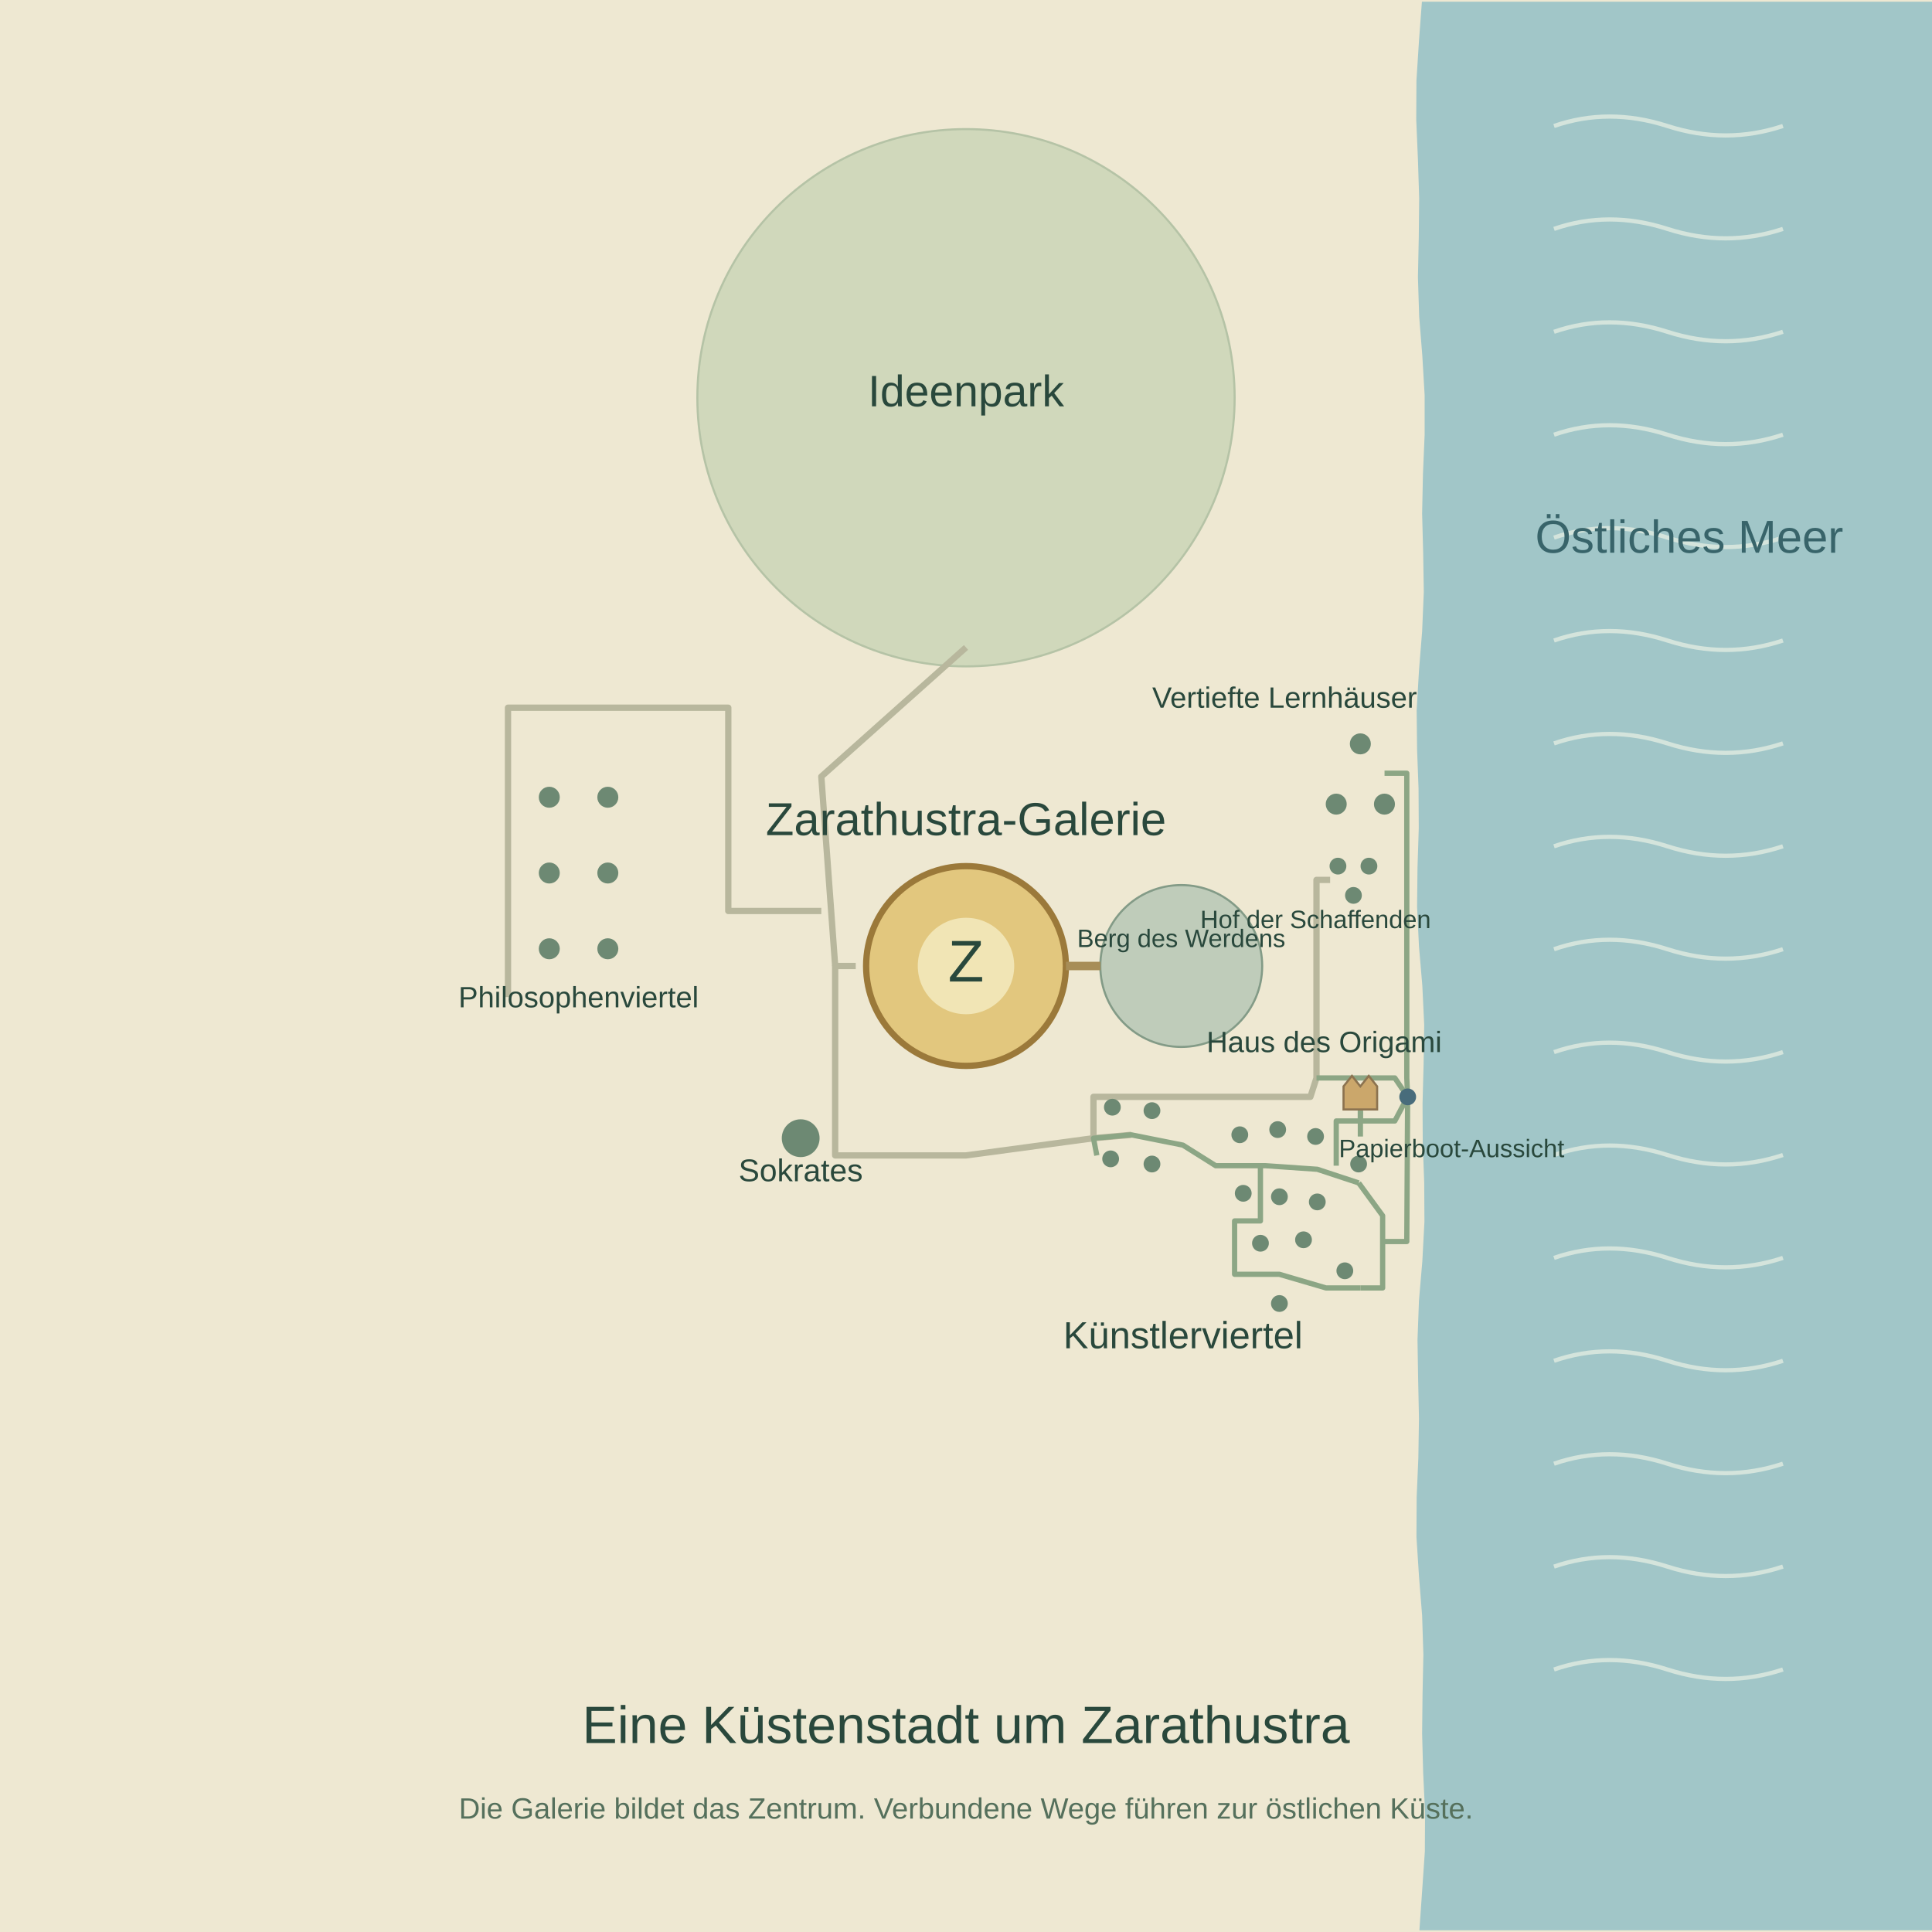
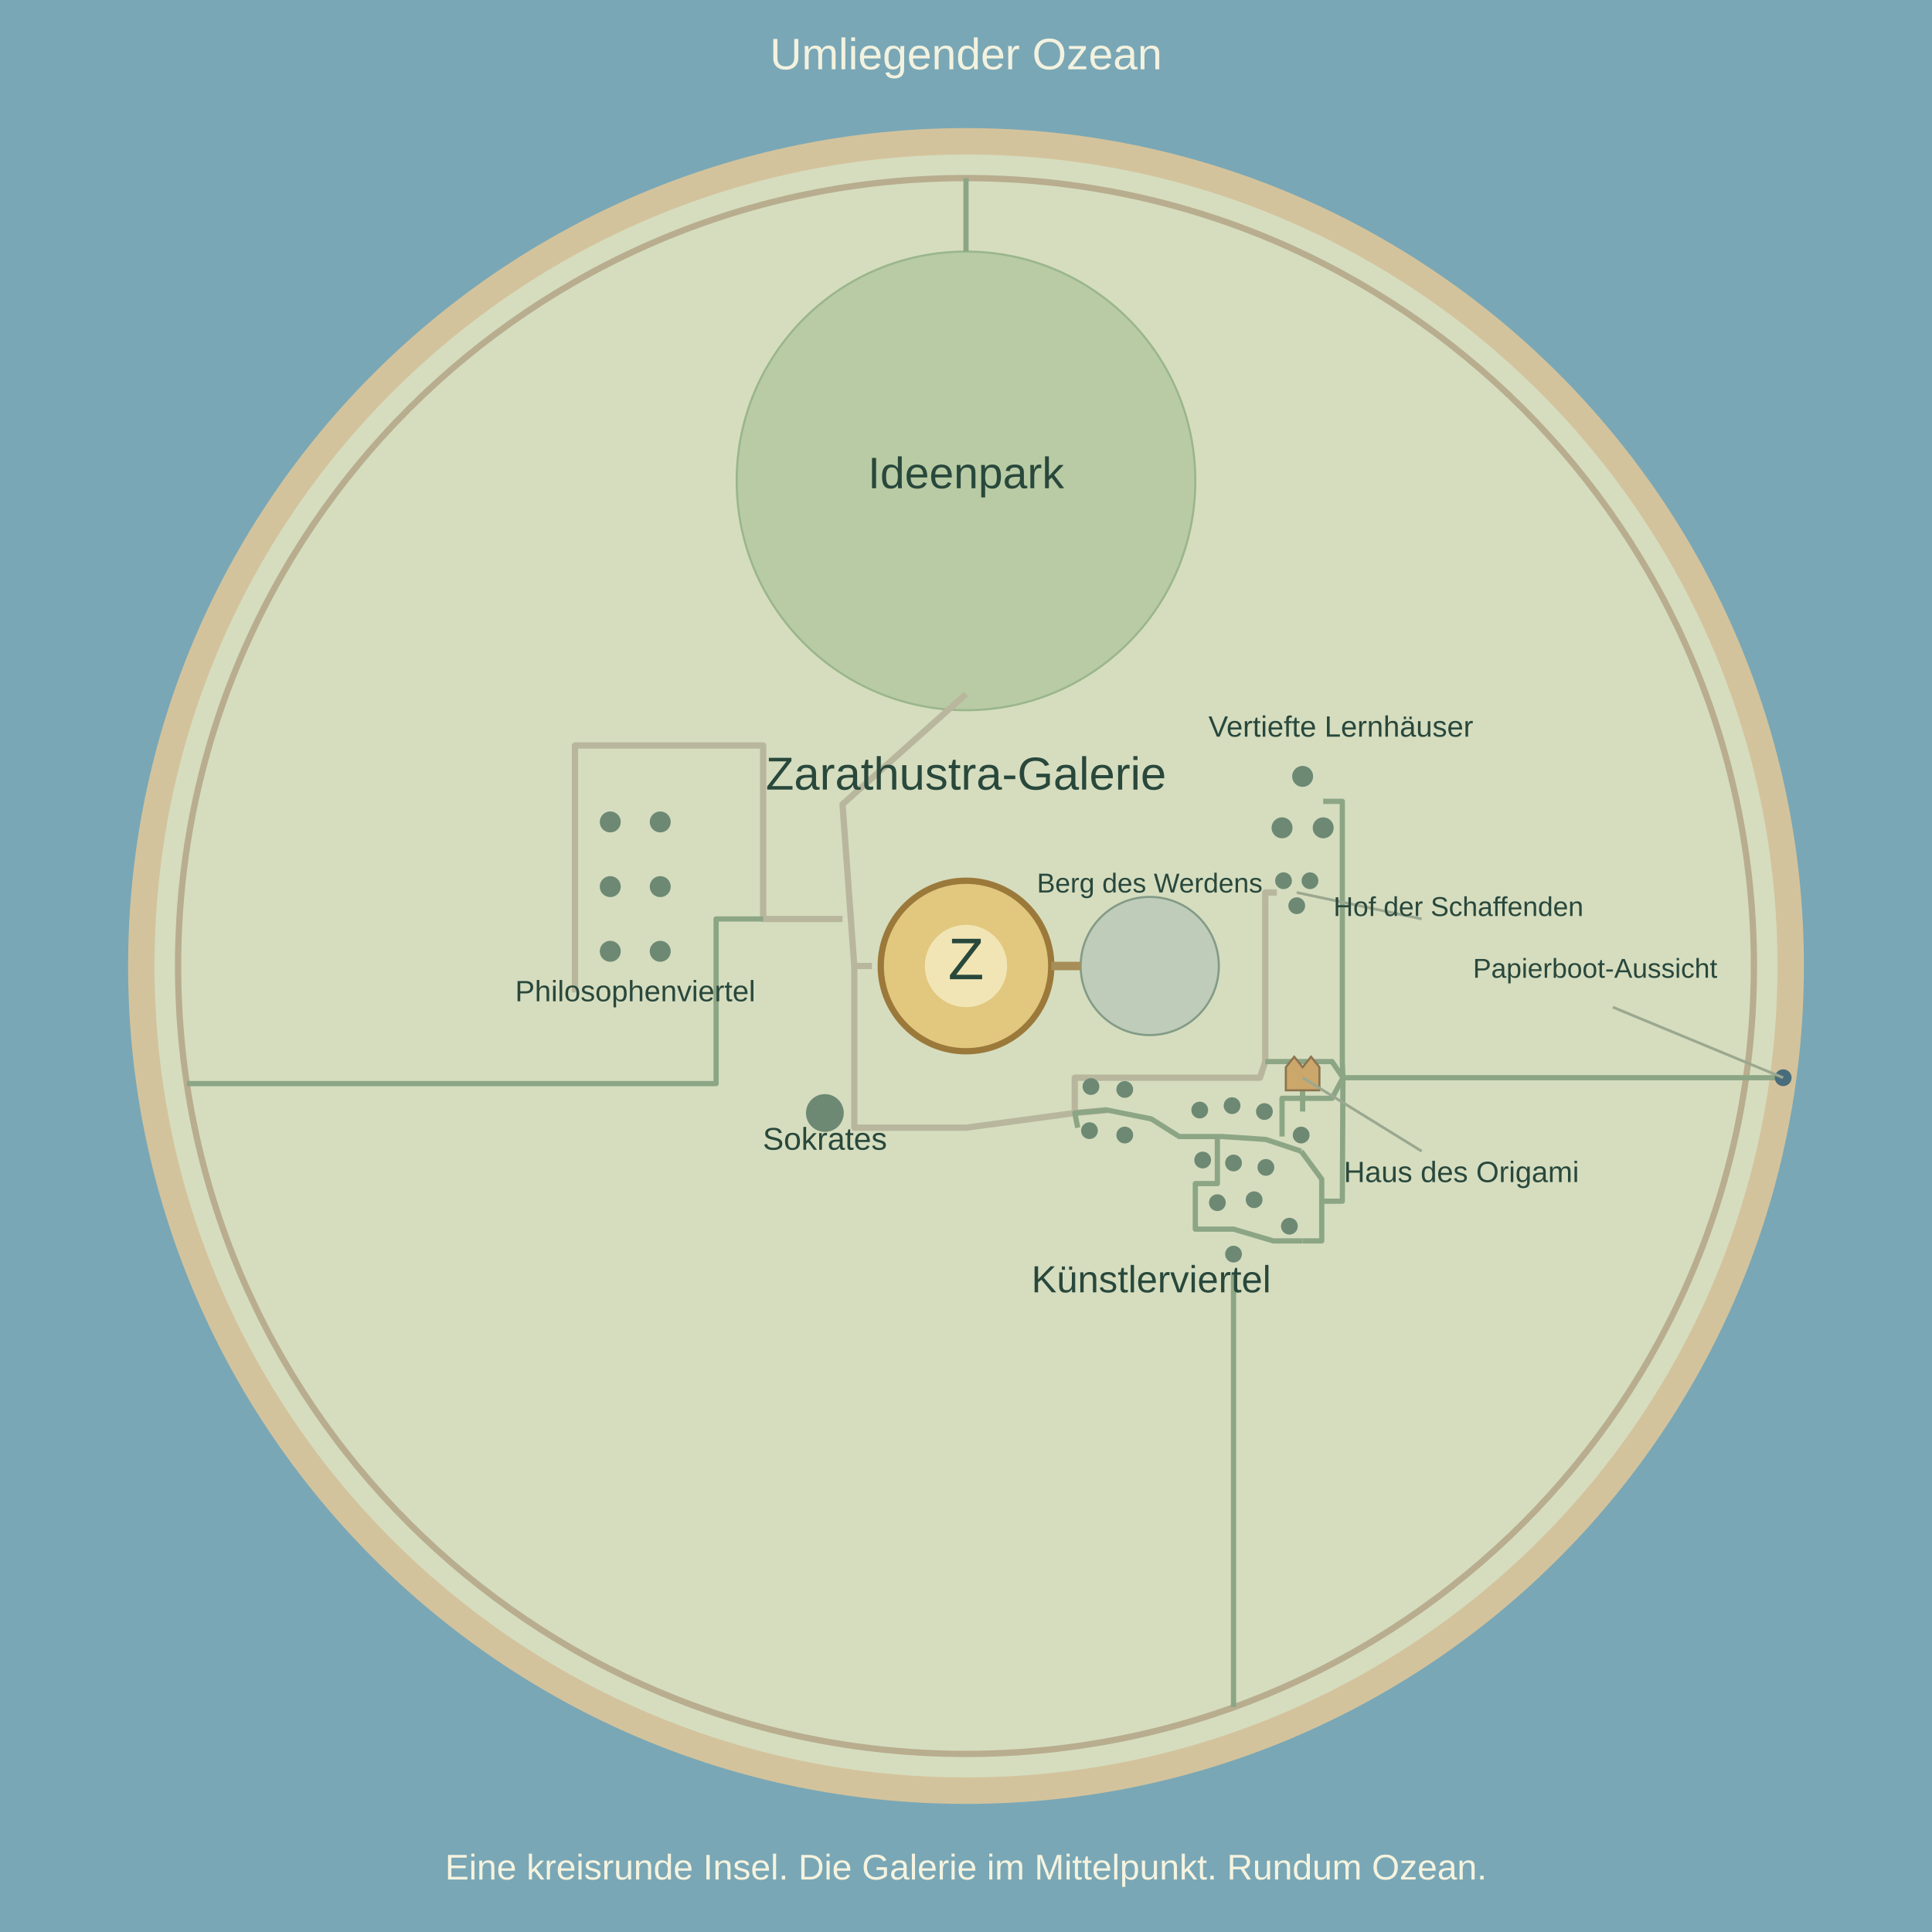
- <svg xmlns="http://www.w3.org/2000/svg" viewBox="0 0 920 920" role="img" aria-label="Eine Küstenstadt um Zarathustra">
-   <rect width="920" height="920" fill="#eee8d2" />
+ <svg xmlns="http://www.w3.org/2000/svg" viewBox="0 0 920 920" role="img" aria-label="Eine Insel um Zarathustra">
+   <rect width="920" height="920" fill="#79a7b6" />
  <g font-family="Tahoma,Arial,sans-serif">
-     <polygon points="677.1,0.8 675.7,19.5 674.5,38.3 674.4,57.0 675.2,75.8 675.8,94.5 675.6,113.3 675.2,132.0 675.8,150.7 677.3,169.5 678.4,188.2 678.4,207.0 677.6,225.7 677.2,244.5 677.7,263.2 678.0,281.9 677.2,300.7 675.7,319.4 674.6,338.2 674.8,356.9 675.5,375.7 675.6,394.4 675.0,413.1 674.8,431.9 675.7,450.6 677.3,469.4 678.2,488.1 677.9,506.9 677.4,525.6 677.5,544.3 678.2,563.1 678.3,581.8 677.3,600.6 675.7,619.3 675.0,638.1 675.3,656.8 675.7,675.5 675.4,694.3 674.6,713.0 674.5,731.8 675.7,750.5 677.2,769.3 677.8,788.0 677.4,806.7 677.2,825.5 677.7,844.2 678.6,863.0 678.5,881.7 677.2,900.5 675.9,919.2 1034.0,919.2 1034.0,0.8" fill="#a1c6c8" />
-     <path d="M740 60q26 -9 54 0t55 0" stroke="#d4e4dc" fill="none" stroke-width="2" />
-     <path d="M740 109q26 -9 54 0t55 0" stroke="#d4e4dc" fill="none" stroke-width="2" />
-     <path d="M740 158q26 -9 54 0t55 0" stroke="#d4e4dc" fill="none" stroke-width="2" />
-     <path d="M740 207q26 -9 54 0t55 0" stroke="#d4e4dc" fill="none" stroke-width="2" />
-     <path d="M740 256q26 -9 54 0t55 0" stroke="#d4e4dc" fill="none" stroke-width="2" />
-     <path d="M740 305q26 -9 54 0t55 0" stroke="#d4e4dc" fill="none" stroke-width="2" />
-     <path d="M740 354q26 -9 54 0t55 0" stroke="#d4e4dc" fill="none" stroke-width="2" />
-     <path d="M740 403q26 -9 54 0t55 0" stroke="#d4e4dc" fill="none" stroke-width="2" />
-     <path d="M740 452q26 -9 54 0t55 0" stroke="#d4e4dc" fill="none" stroke-width="2" />
-     <path d="M740 501q26 -9 54 0t55 0" stroke="#d4e4dc" fill="none" stroke-width="2" />
-     <path d="M740 550q26 -9 54 0t55 0" stroke="#d4e4dc" fill="none" stroke-width="2" />
-     <path d="M740 599q26 -9 54 0t55 0" stroke="#d4e4dc" fill="none" stroke-width="2" />
-     <path d="M740 648q26 -9 54 0t55 0" stroke="#d4e4dc" fill="none" stroke-width="2" />
-     <path d="M740 697q26 -9 54 0t55 0" stroke="#d4e4dc" fill="none" stroke-width="2" />
-     <path d="M740 746q26 -9 54 0t55 0" stroke="#d4e4dc" fill="none" stroke-width="2" />
-     <path d="M740 795q26 -9 54 0t55 0" stroke="#d4e4dc" fill="none" stroke-width="2" />
-     <text x="804.4" y="263.2" text-anchor="middle" font-size="22" fill="#38646a">Östliches Meer</text>
-     <circle cx="460" cy="189.4" r="127.92" fill="#d0d8bb" stroke="#b5c3a6" />
-     <text x="460" y="193.5" text-anchor="middle" font-size="21" fill="#29483c">Ideenpark</text>
-     <polyline points="407.5,460.0 397.7,460.0 397.7,550.2 460.0,550.2 520.7,542.0 538.7,540.4" fill="none" stroke="#b8b79d" stroke-width="3" stroke-linejoin="round" />
-     <polyline points="397.7,460.0 391.1,369.8 460.0,308.3" fill="none" stroke="#b8b79d" stroke-width="3" stroke-linejoin="round" />
-     <polyline points="520.7,542.0 520.7,522.3 624.0,522.3 626.9,513.3 626.9,419.0 633.4,419.0" fill="none" stroke="#b8b79d" stroke-width="3" stroke-linejoin="round" />
-     <polyline points="391.1,433.8 346.8,433.8 346.8,337.0 241.9,337.0 241.9,474.8" fill="none" stroke="#b8b79d" stroke-width="3" stroke-linejoin="round" />
-     <polyline points="522.3,550.2 520.7,542.0 538.7,540.4 563.3,545.3 578.9,555.1 602.7,555.1 627.3,556.8 647.0,563.3" fill="none" stroke="#8ca685" stroke-width="2.5" stroke-linejoin="round" />
-     <polyline points="600.2,555.1 600.2,581.4 587.9,581.4 587.9,606.8 609.2,606.8 631.4,613.3 647.8,613.3" fill="none" stroke="#8ca685" stroke-width="2.5" stroke-linejoin="round" />
-     <polyline points="647.0,563.3 658.4,578.9 658.4,613.3 647.8,613.3" fill="none" stroke="#8ca685" stroke-width="2.5" stroke-linejoin="round" />
-     <polyline points="636.3,555.1 636.3,533.8 647.8,533.8 647.8,528.9" fill="none" stroke="#8ca685" stroke-width="2.5" stroke-linejoin="round" />
-     <polyline points="647.8,541.2 647.8,528.9" fill="none" stroke="#8ca685" stroke-width="2.5" stroke-linejoin="round" />
-     <polyline points="647.8,533.8 664.2,533.8 670.3,522.3" fill="none" stroke="#8ca685" stroke-width="2.5" stroke-linejoin="round" />
-     <polyline points="659.3,368.2 669.9,368.2 669.9,513.3 670.3,522.3 669.9,591.2 658.4,591.2" fill="none" stroke="#8ca685" stroke-width="2.5" stroke-linejoin="round" />
-     <polyline points="626.9,513.3 636.3,513.3 664.2,513.3 670.3,522.3" fill="none" stroke="#8ca685" stroke-width="2.5" stroke-linejoin="round" />
-     <circle cx="460" cy="460" r="47.56" fill="#e2c77e" stroke="#9b793a" stroke-width="3" />
-     <circle cx="460" cy="460" r="22.96" fill="#f1e5b5" />
-     <text x="460" y="467.38" text-anchor="middle" font-size="28" fill="#29483c">Z</text>
-     <text x="460" y="397.68" text-anchor="middle" font-size="22" fill="#29483c">Zarathustra-Galerie</text>
-     <circle cx="562.5" cy="460" r="38.54" fill="#bfccba" stroke="#839b87" />
-     <text x="562.5" y="450.98" text-anchor="middle" font-size="12" fill="#29483c">Berg des Werdens</text>
-     <polyline points="507.6,460.0 524.0,460.0" fill="none" stroke="#a78d57" stroke-width="4" stroke-linejoin="round" />
-     <circle cx="261.56" cy="379.64" r="5" fill="#6d8973" />
-     <circle cx="289.44" cy="379.64" r="5" fill="#6d8973" />
-     <circle cx="261.56" cy="415.72" r="5" fill="#6d8973" />
-     <circle cx="289.44" cy="415.72" r="5" fill="#6d8973" />
-     <circle cx="261.56" cy="451.8" r="5" fill="#6d8973" />
-     <circle cx="289.44" cy="451.8" r="5" fill="#6d8973" />
-     <text x="275.5" y="479.68" text-anchor="middle" font-size="14" fill="#29483c">Philosophenviertel</text>
-     <circle cx="381.28" cy="542" r="9" fill="#6d8973" />
-     <text x="381.28" y="562.5" text-anchor="middle" font-size="15" fill="#29483c">Sokrates</text>
-     <circle cx="529.7" cy="527.24" r="4" fill="#6d8973" />
-     <circle cx="548.56" cy="528.88" r="4" fill="#6d8973" />
-     <circle cx="528.88" cy="551.84" r="4" fill="#6d8973" />
-     <circle cx="548.56" cy="554.3" r="4" fill="#6d8973" />
-     <circle cx="590.38" cy="540.36" r="4" fill="#6d8973" />
-     <circle cx="608.42" cy="537.9" r="4" fill="#6d8973" />
-     <circle cx="626.46" cy="541.18" r="4" fill="#6d8973" />
-     <circle cx="592.02" cy="568.24" r="4" fill="#6d8973" />
-     <circle cx="609.24" cy="569.88" r="4" fill="#6d8973" />
-     <circle cx="627.28" cy="572.34" r="4" fill="#6d8973" />
-     <circle cx="600.22" cy="592.02" r="4" fill="#6d8973" />
-     <circle cx="620.72" cy="590.38" r="4" fill="#6d8973" />
-     <circle cx="609.24" cy="620.72" r="4" fill="#6d8973" />
-     <circle cx="646.96" cy="554.3" r="4" fill="#6d8973" />
-     <circle cx="640.4" cy="605.14" r="4" fill="#6d8973" />
-     <text x="563.32" y="642.04" text-anchor="middle" font-size="18" fill="#29483c">Künstlerviertel</text>
-     <circle cx="637.12" cy="412.44" r="4" fill="#6d8973" />
-     <circle cx="651.88" cy="412.44" r="4" fill="#6d8973" />
-     <circle cx="644.5" cy="426.38" r="4" fill="#6d8973" />
-     <text x="626.46" y="441.96" text-anchor="middle" font-size="12" fill="#29483c">Hof der Schaffenden</text>
-     <circle cx="636.3" cy="382.92" r="5" fill="#6d8973" />
-     <circle cx="659.26" cy="382.92" r="5" fill="#6d8973" />
-     <circle cx="647.78" cy="354.22" r="5" fill="#6d8973" />
-     <text x="611.7" y="337" text-anchor="middle" font-size="14" fill="#29483c">Vertiefte Lernhäuser</text>
-     <path d="M639.78 528.32v-11l4 -5 4 5 4 -5 4 5v11z" fill="#cba76b" stroke="#8c7350" />
-     <text x="630.56" y="501" text-anchor="middle" font-size="14" fill="#29483c">Haus des Origami</text>
-     <circle cx="670.33" cy="522.32" r="4" fill="#486c7b" />
-     <text x="691.24" y="551.02" text-anchor="middle" font-size="12" fill="#29483c">Papierboot-Aussicht</text>
-     <text x="460" y="830" text-anchor="middle" font-size="25" fill="#29483c">Eine Küstenstadt um Zarathustra</text>
-     <text x="460" y="866" text-anchor="middle" font-size="14" fill="#55705c">Die Galerie bildet das Zentrum. Verbundene Wege führen zur östlichen Küste.</text>
+     <circle data-island="true" cx="460" cy="460" r="399" fill="#d3c39c" />
+     <circle cx="460" cy="460" r="386.4" fill="#d6ddbf" />
+     <circle cx="460" cy="460" r="375.2" fill="none" stroke="#b8ad8e" stroke-width="3" />
+     <text x="460" y="33" text-anchor="middle" font-size="21" fill="#f3f2df">Umliegender Ozean</text>
+     <circle cx="460" cy="229" r="109.2" fill="#b9cba4" stroke="#9ab68c" />
+     <text x="460" y="232.5" text-anchor="middle" font-size="21" fill="#29483c">Ideenpark</text>
+     <polyline points="415.2,460.0 406.8,460.0 406.8,537.0 460.0,537.0 511.8,530.0 527.2,528.6" fill="none" stroke="#b8b79d" stroke-width="3" stroke-linejoin="round" />
+     <polyline points="406.8,460.0 401.2,383.0 460.0,330.5" fill="none" stroke="#b8b79d" stroke-width="3" stroke-linejoin="round" />
+     <polyline points="511.8,530.0 511.8,513.2 600.0,513.2 602.5,505.5 602.5,425.0 608.0,425.0" fill="none" stroke="#b8b79d" stroke-width="3" stroke-linejoin="round" />
+     <polyline points="401.2,437.6 363.4,437.6 363.4,355.0 273.8,355.0 273.8,472.6" fill="none" stroke="#b8b79d" stroke-width="3" stroke-linejoin="round" />
+     <polyline points="513.2,537.0 511.8,530.0 527.2,528.6 548.2,532.8 561.5,541.2 581.8,541.2 602.8,542.6 619.6,548.2" fill="none" stroke="#8ca685" stroke-width="2.5" stroke-linejoin="round" />
+     <polyline points="579.7,541.2 579.7,563.6 569.2,563.6 569.2,585.3 587.4,585.3 606.3,590.9 620.3,590.9" fill="none" stroke="#8ca685" stroke-width="2.5" stroke-linejoin="round" />
+     <polyline points="619.6,548.2 629.4,561.5 629.4,590.9 620.3,590.9" fill="none" stroke="#8ca685" stroke-width="2.5" stroke-linejoin="round" />
+     <polyline points="610.5,541.2 610.5,523.0 620.3,523.0 620.3,518.8" fill="none" stroke="#8ca685" stroke-width="2.5" stroke-linejoin="round" />
+     <polyline points="620.3,529.3 620.3,518.8" fill="none" stroke="#8ca685" stroke-width="2.5" stroke-linejoin="round" />
+     <polyline points="620.3,523.0 634.3,523.0 639.5,513.2" fill="none" stroke="#8ca685" stroke-width="2.5" stroke-linejoin="round" />
+     <polyline points="630.1,381.6 639.2,381.6 639.2,505.5 639.5,513.2 639.2,572.0 629.4,572.0" fill="none" stroke="#8ca685" stroke-width="2.5" stroke-linejoin="round" />
+     <polyline points="602.5,505.5 610.5,505.5 634.3,505.5 639.5,513.2" fill="none" stroke="#8ca685" stroke-width="2.5" stroke-linejoin="round" />
+     <polyline points="639.5,513.2 705.0,513.2 831.4,513.2 849.1,513.2" fill="none" stroke="#8ca685" stroke-width="2.5" stroke-linejoin="round" />
+     <polyline points="460.0,119.8 460.0,84.8" fill="none" stroke="#8ca685" stroke-width="2.5" stroke-linejoin="round" />
+     <polyline points="363.4,437.6 341.0,437.6 341.0,516.0 215.0,516.0 89.0,516.0" fill="none" stroke="#8ca685" stroke-width="2.5" stroke-linejoin="round" />
+     <polyline points="587.4,607.0 587.4,677.0 587.4,812.9" fill="none" stroke="#8ca685" stroke-width="2.5" stroke-linejoin="round" />
+     <circle data-gallery-centre="true" cx="460" cy="460" r="40.6" fill="#e2c77e" stroke="#9b793a" stroke-width="3" />
+     <circle cx="460" cy="460" r="19.6" fill="#f1e5b5" />
+     <text x="460" y="466.3" text-anchor="middle" font-size="28" fill="#29483c">Z</text>
+     <text x="460" y="376" text-anchor="middle" font-size="22" fill="#29483c">Zarathustra-Galerie</text>
+     <circle cx="547.5" cy="460" r="32.9" fill="#bfccba" stroke="#839b87" />
+     <text x="547.5" y="425" text-anchor="middle" font-size="13" fill="#29483c">Berg des Werdens</text>
+     <polyline points="500.6,460.0 514.6,460.0" fill="none" stroke="#a78d57" stroke-width="4" stroke-linejoin="round" />
+     <circle cx="290.6" cy="391.4" r="5" fill="#6d8973" />
+     <circle cx="314.4" cy="391.4" r="5" fill="#6d8973" />
+     <circle cx="290.6" cy="422.2" r="5" fill="#6d8973" />
+     <circle cx="314.4" cy="422.2" r="5" fill="#6d8973" />
+     <circle cx="290.6" cy="453" r="5" fill="#6d8973" />
+     <circle cx="314.4" cy="453" r="5" fill="#6d8973" />
+     <text x="302.5" y="476.8" text-anchor="middle" font-size="14" fill="#29483c">Philosophenviertel</text>
+     <circle cx="392.8" cy="530" r="9" fill="#6d8973" />
+     <text x="392.8" y="547.5" text-anchor="middle" font-size="15" fill="#29483c">Sokrates</text>
+     <circle cx="519.5" cy="517.4" r="4" fill="#6d8973" />
+     <circle cx="535.6" cy="518.8" r="4" fill="#6d8973" />
+     <circle cx="518.8" cy="538.4" r="4" fill="#6d8973" />
+     <circle cx="535.6" cy="540.5" r="4" fill="#6d8973" />
+     <circle cx="571.3" cy="528.6" r="4" fill="#6d8973" />
+     <circle cx="586.7" cy="526.5" r="4" fill="#6d8973" />
+     <circle cx="602.1" cy="529.3" r="4" fill="#6d8973" />
+     <circle cx="572.7" cy="552.4" r="4" fill="#6d8973" />
+     <circle cx="587.4" cy="553.8" r="4" fill="#6d8973" />
+     <circle cx="602.8" cy="555.9" r="4" fill="#6d8973" />
+     <circle cx="579.7" cy="572.7" r="4" fill="#6d8973" />
+     <circle cx="597.2" cy="571.3" r="4" fill="#6d8973" />
+     <circle cx="587.4" cy="597.2" r="4" fill="#6d8973" />
+     <circle cx="619.6" cy="540.5" r="4" fill="#6d8973" />
+     <circle cx="614" cy="583.9" r="4" fill="#6d8973" />
+     <text x="548.2" y="615.4" text-anchor="middle" font-size="18" fill="#29483c">Künstlerviertel</text>
+     <circle cx="611.2" cy="419.4" r="4" fill="#6d8973" />
+     <circle cx="623.8" cy="419.4" r="4" fill="#6d8973" />
+     <circle cx="617.5" cy="431.3" r="4" fill="#6d8973" />
+     <polyline points="617.5,425.0 677.0,437.6" fill="none" stroke="#9ba88f" stroke-width="1.3" stroke-linejoin="round" />
+     <text x="694.5" y="436.2" text-anchor="middle" font-size="13" fill="#29483c">Hof der Schaffenden</text>
+     <circle cx="610.5" cy="394.2" r="5" fill="#6d8973" />
+     <circle cx="630.1" cy="394.2" r="5" fill="#6d8973" />
+     <circle cx="620.3" cy="369.7" r="5" fill="#6d8973" />
+     <text x="638.5" y="350.8" text-anchor="middle" font-size="14" fill="#29483c">Vertiefte Lernhäuser</text>
+     <path d="M612.3 519.2v-11l4 -5 4 5 4 -5 4 5v11z" fill="#cba76b" stroke="#8c7350" />
+     <polyline points="620.3,513.2 677.0,548.2" fill="none" stroke="#9ba88f" stroke-width="1.3" stroke-linejoin="round" />
+     <text x="695.9" y="562.9" text-anchor="middle" font-size="14" fill="#29483c">Haus des Origami</text>
+     <circle cx="849.137" cy="513.2" r="4" fill="#486c7b" />
+     <polyline points="849.1,513.2 768.0,479.6" fill="none" stroke="#9ba88f" stroke-width="1.3" stroke-linejoin="round" />
+     <text x="759.6" y="465.6" text-anchor="middle" font-size="13" fill="#29483c">Papierboot-Aussicht</text>
+     <text x="460" y="895" text-anchor="middle" font-size="17" fill="#f5f3df">Eine kreisrunde Insel. Die Galerie im Mittelpunkt. Rundum Ozean.</text>
  </g>
</svg>
